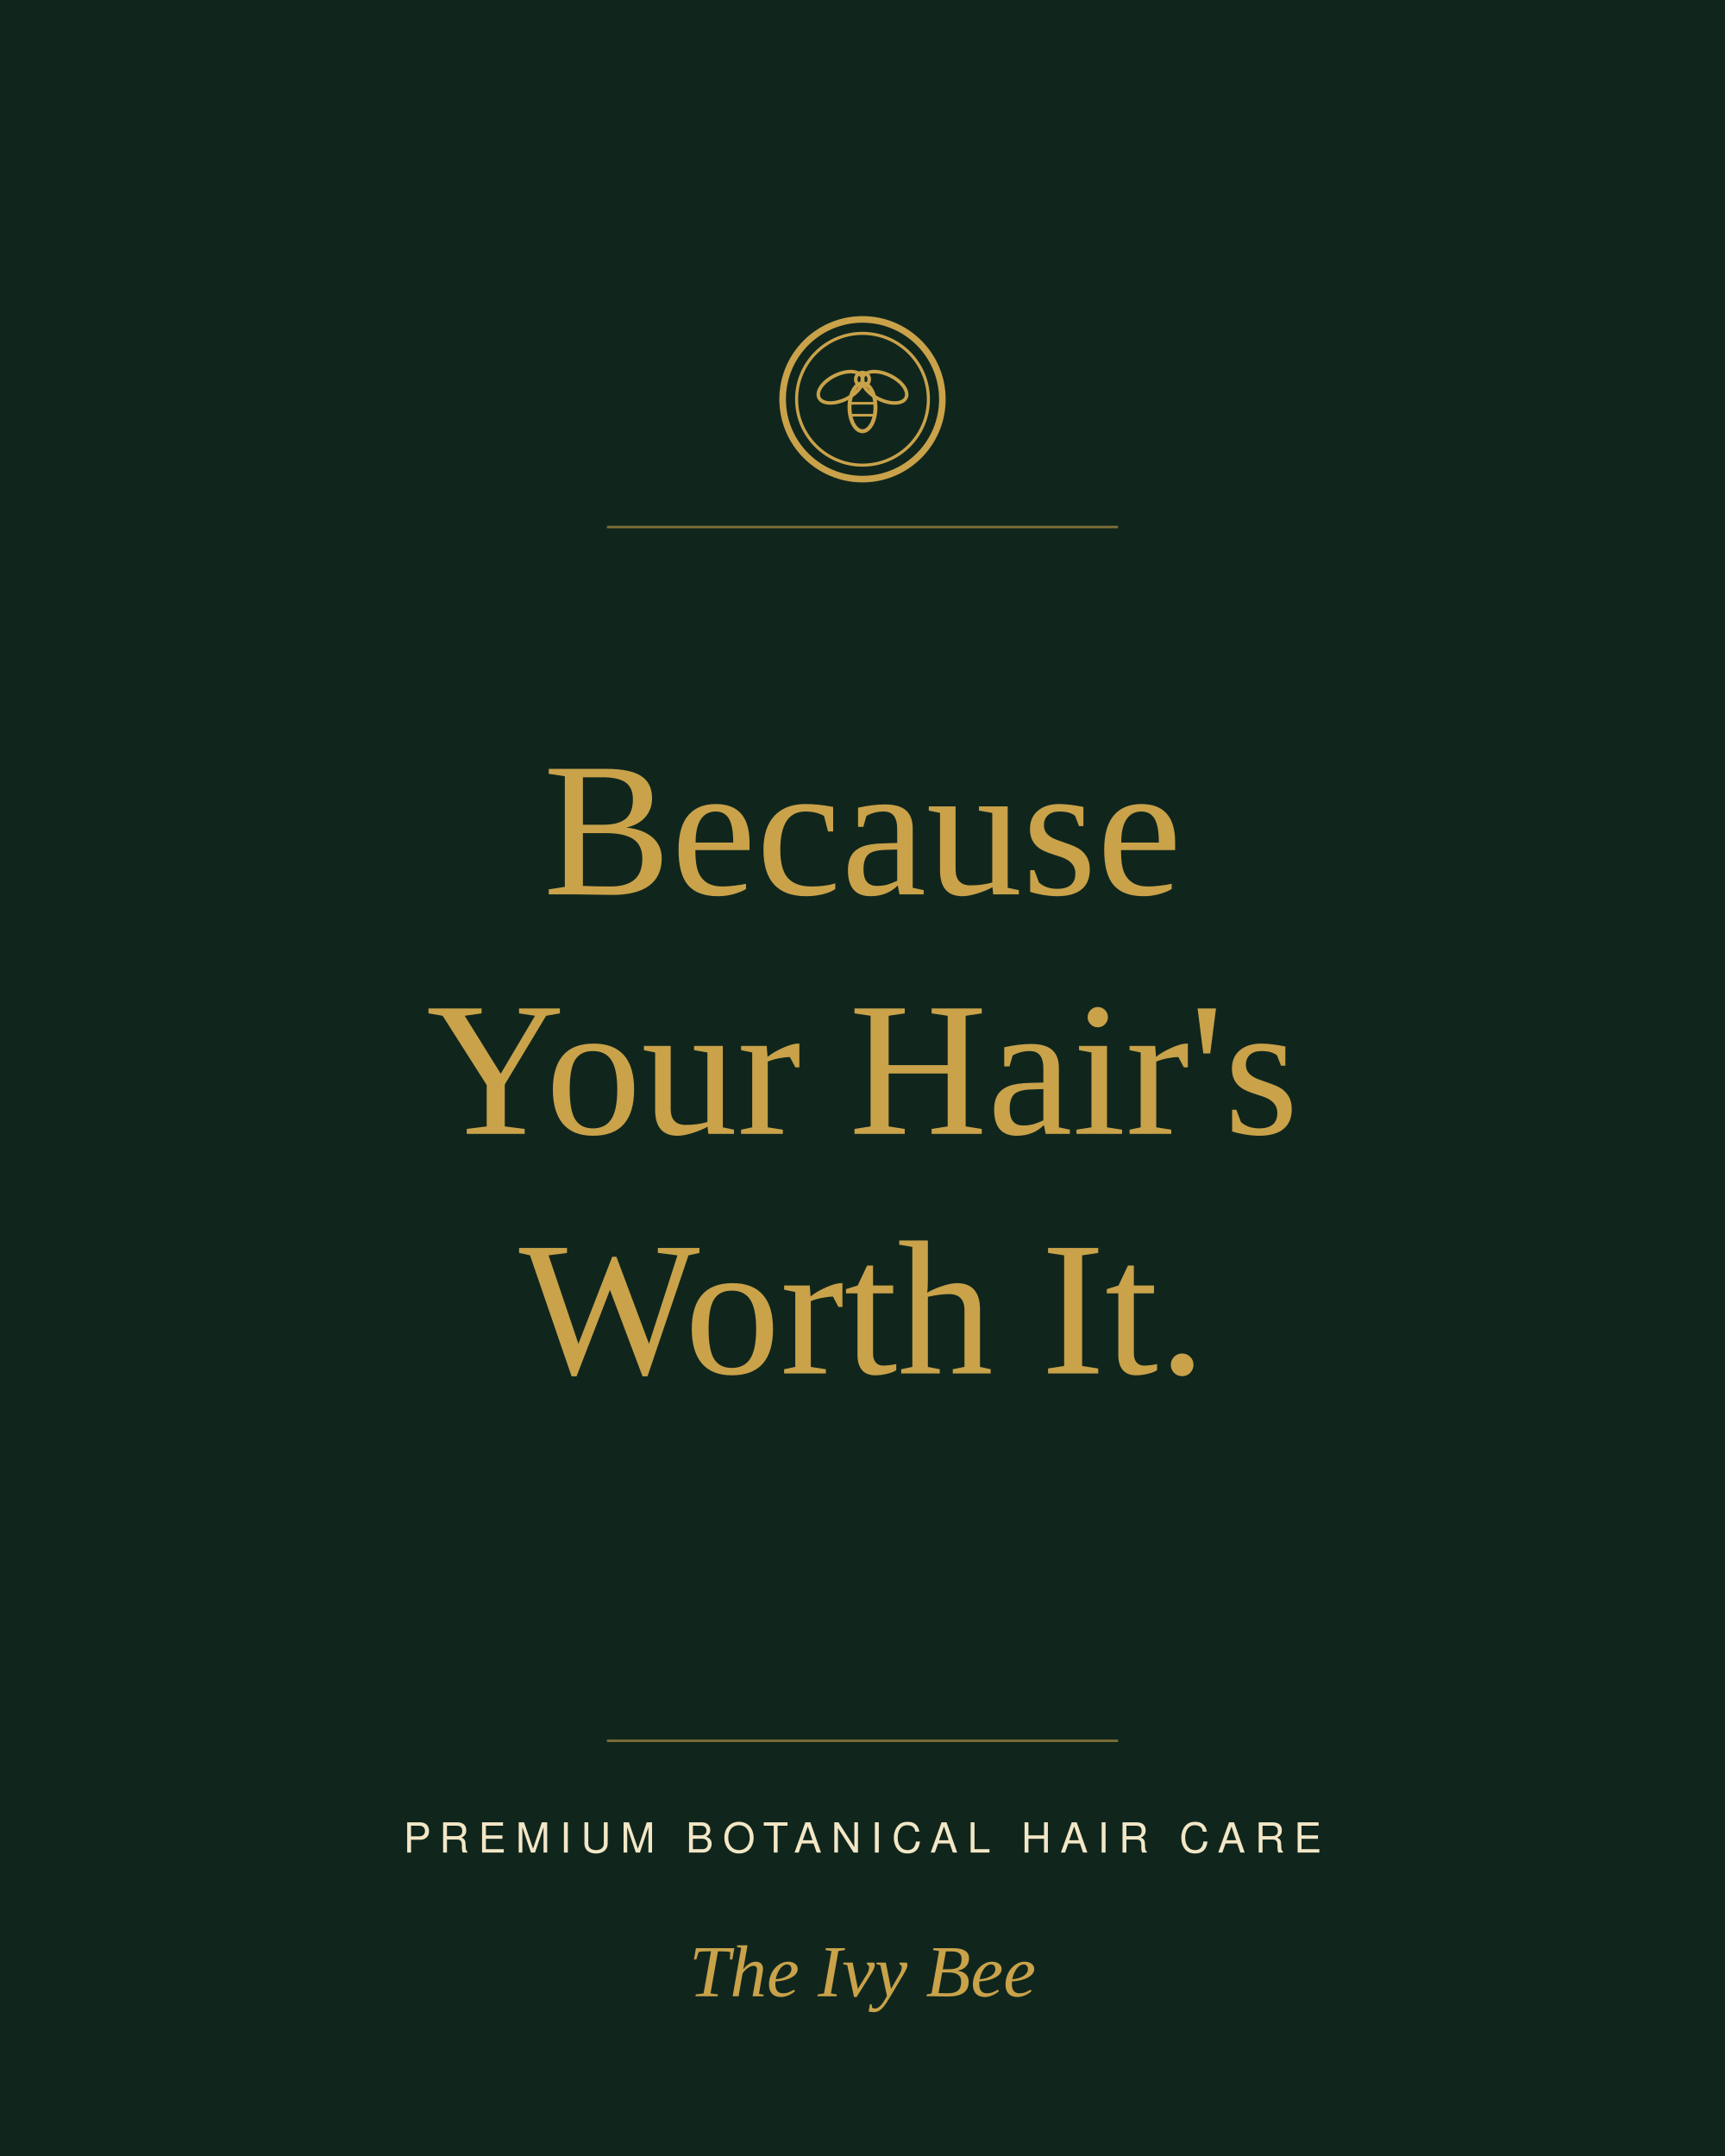
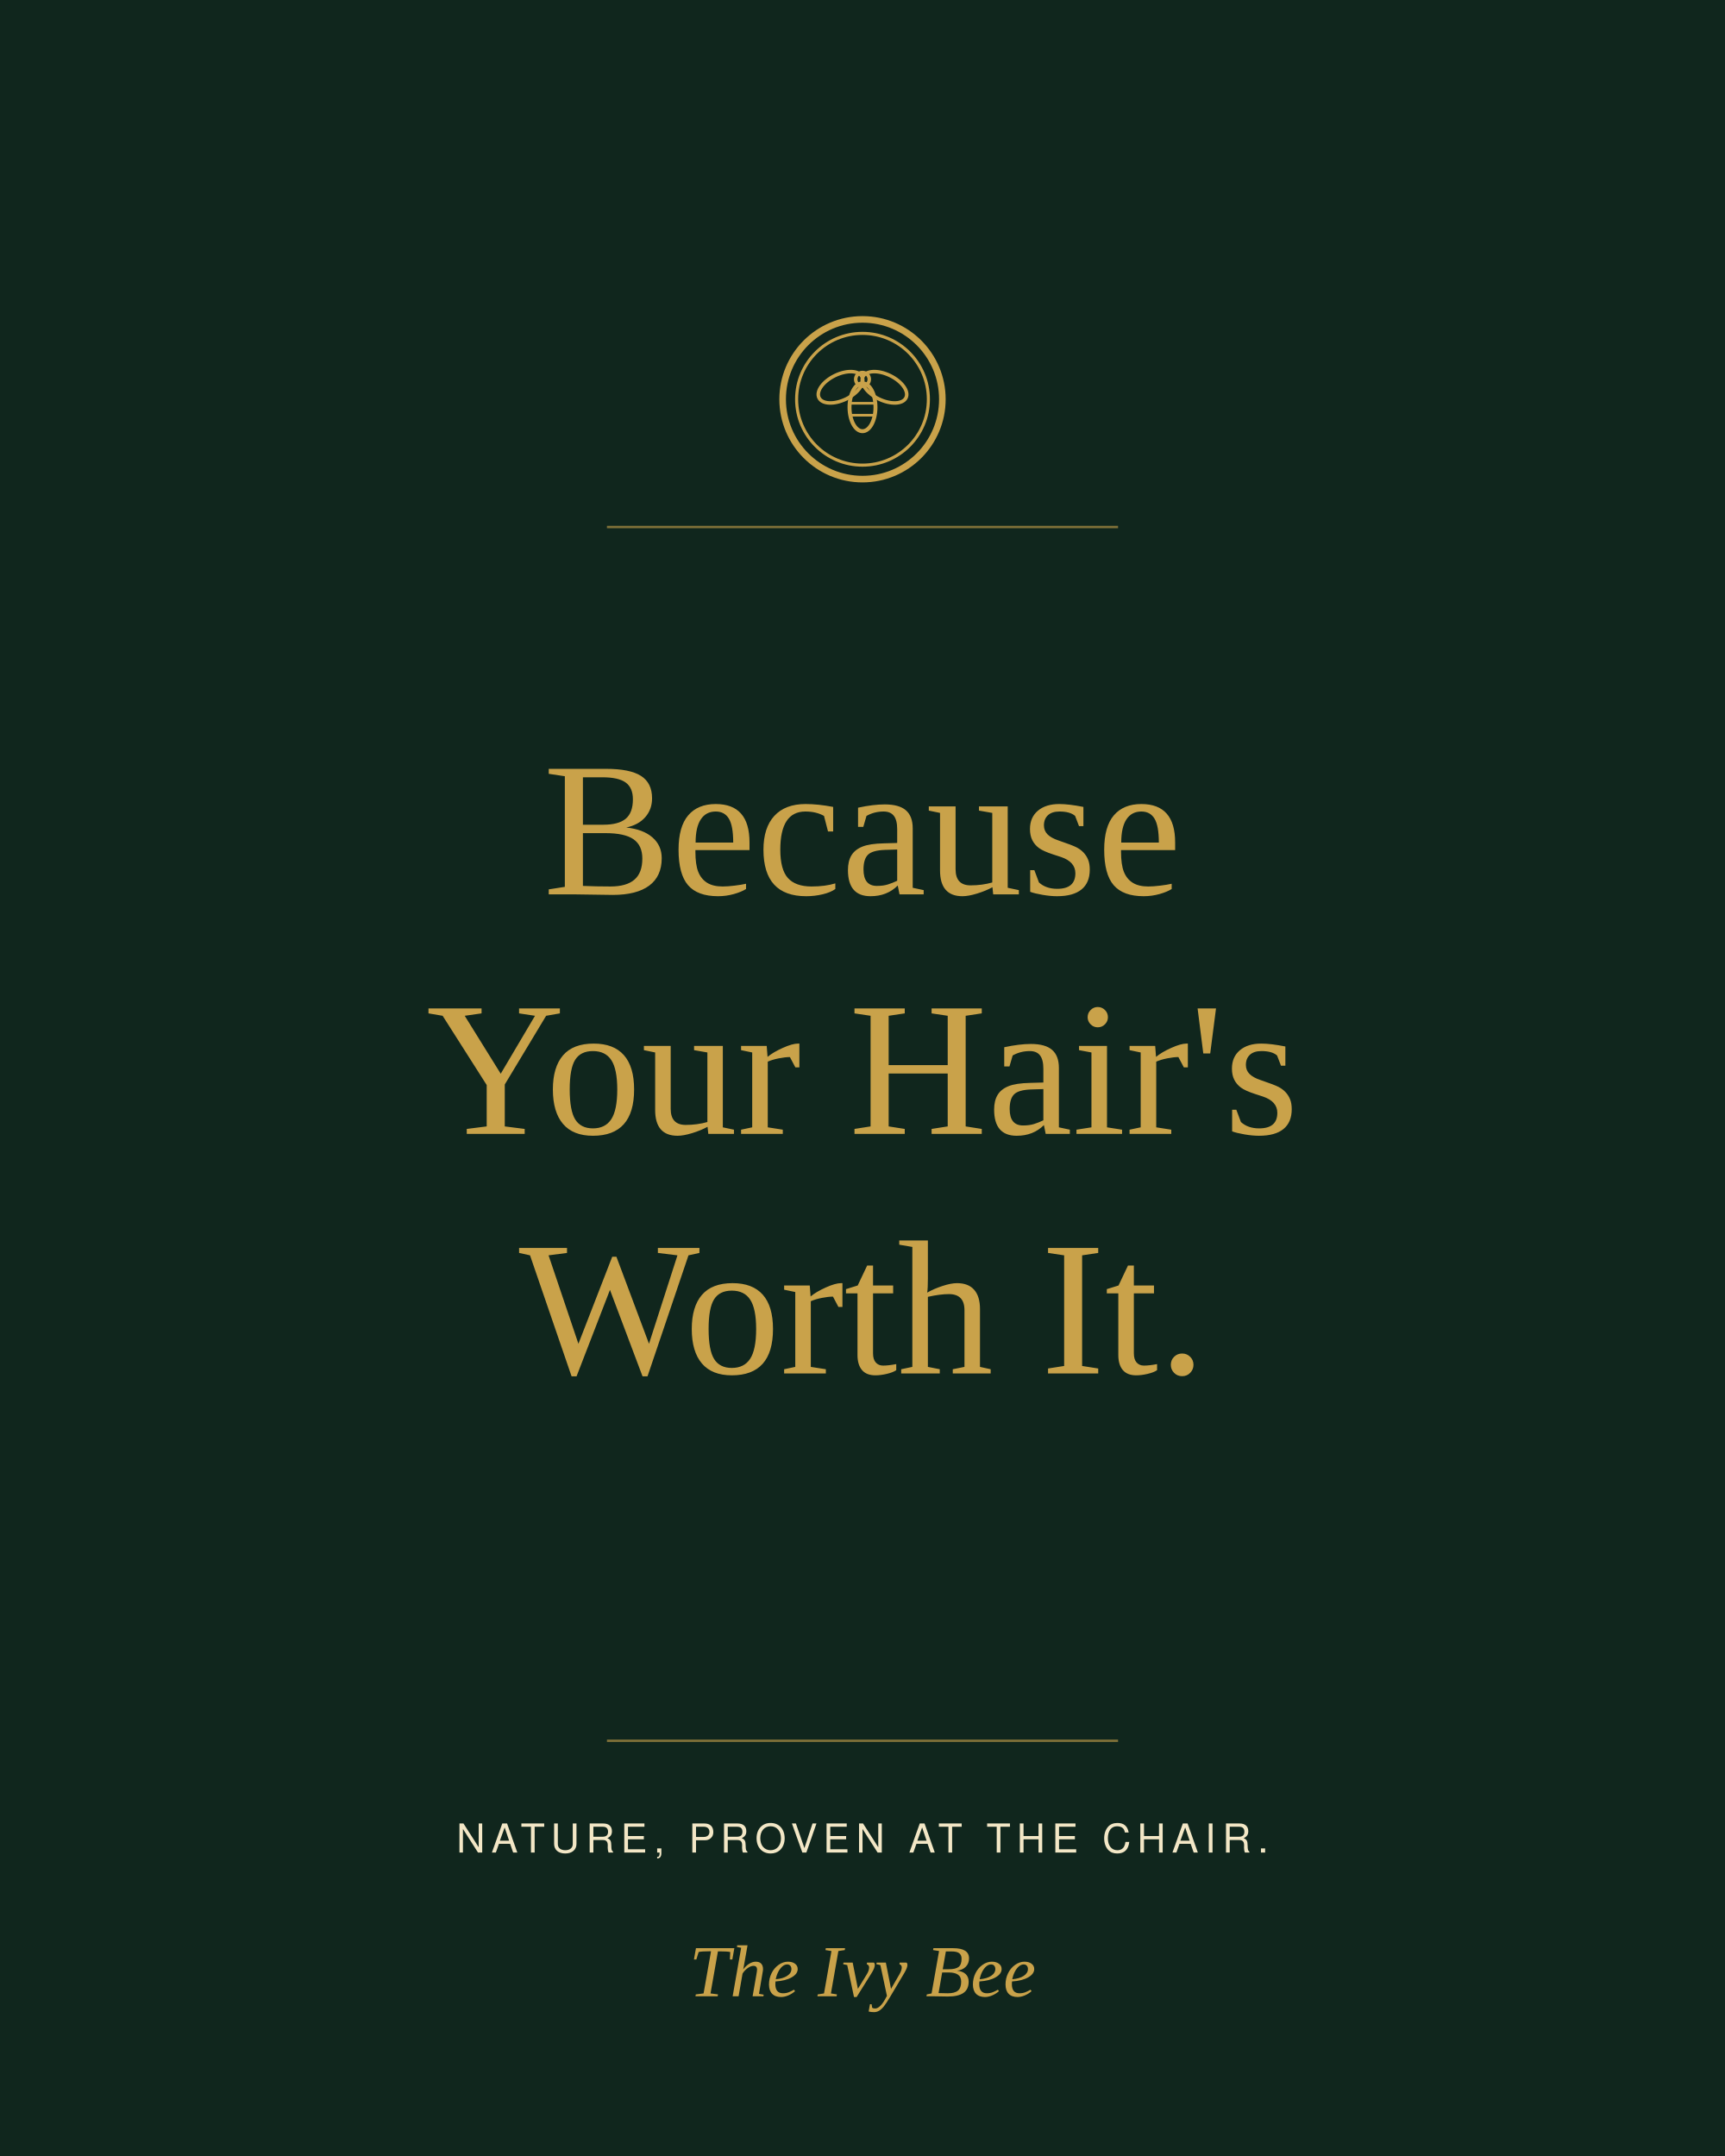
<svg xmlns="http://www.w3.org/2000/svg" viewBox="0 0 1080 1350" width="1080" height="1350">
  <rect width="1080" height="1350" fill="#10261d" />
  <g transform="translate(540 250) scale(1.25)" fill="none" stroke="#c9a24a" stroke-linecap="round">
    <circle r="40" stroke-width="3.3" />
    <circle r="33" stroke-width="1.54" />
    <ellipse cx="-11" cy="-6" rx="12" ry="6.5" stroke-width="1.76" transform="rotate(-26 -11 -6)" />
    <ellipse cx="11" cy="-6" rx="12" ry="6.5" stroke-width="1.76" transform="rotate(26 11 -6)" />
    <ellipse cx="0" cy="4" rx="6.5" ry="12" stroke-width="1.98" />
    <circle cx="0" cy="-10" r="3.4" stroke-width="1.76" />
    <line x1="-6" y1="2" x2="6" y2="2" stroke-width="1.32" />
    <line x1="-5" y1="8" x2="5" y2="8" stroke-width="1.32" />
  </g>
  <line x1="380" y1="330" x2="700" y2="330" stroke="#c9a24a" stroke-width="1.5" opacity="0.6" />
  <text x="540" y="560" text-anchor="middle" font-family="Georgia, 'Times New Roman', serif" font-size="120" fill="#c9a24a">Because</text>
  <text x="540" y="710" text-anchor="middle" font-family="Georgia, 'Times New Roman', serif" font-size="120" fill="#c9a24a">Your Hair's</text>
  <text x="540" y="860" text-anchor="middle" font-family="Georgia, 'Times New Roman', serif" font-size="120" fill="#c9a24a">Worth It.</text>
  <line x1="380" y1="1090" x2="700" y2="1090" stroke="#c9a24a" stroke-width="1.5" opacity="0.6" />
-   <text x="540" y="1160" text-anchor="middle" font-family="Helvetica, Arial, sans-serif" font-size="26" letter-spacing="6" fill="#f3e7c6">PREMIUM BOTANICAL HAIR CARE</text>
+   <text x="540" y="1160" text-anchor="middle" font-family="Helvetica, Arial, sans-serif" font-size="25" letter-spacing="4" fill="#f3e7c6">NATURE, PROVEN AT THE CHAIR.</text>
  <text x="540" y="1250" text-anchor="middle" font-family="Georgia, 'Times New Roman', serif" font-style="italic" font-size="46" fill="#c9a24a">The Ivy Bee</text>
</svg>
